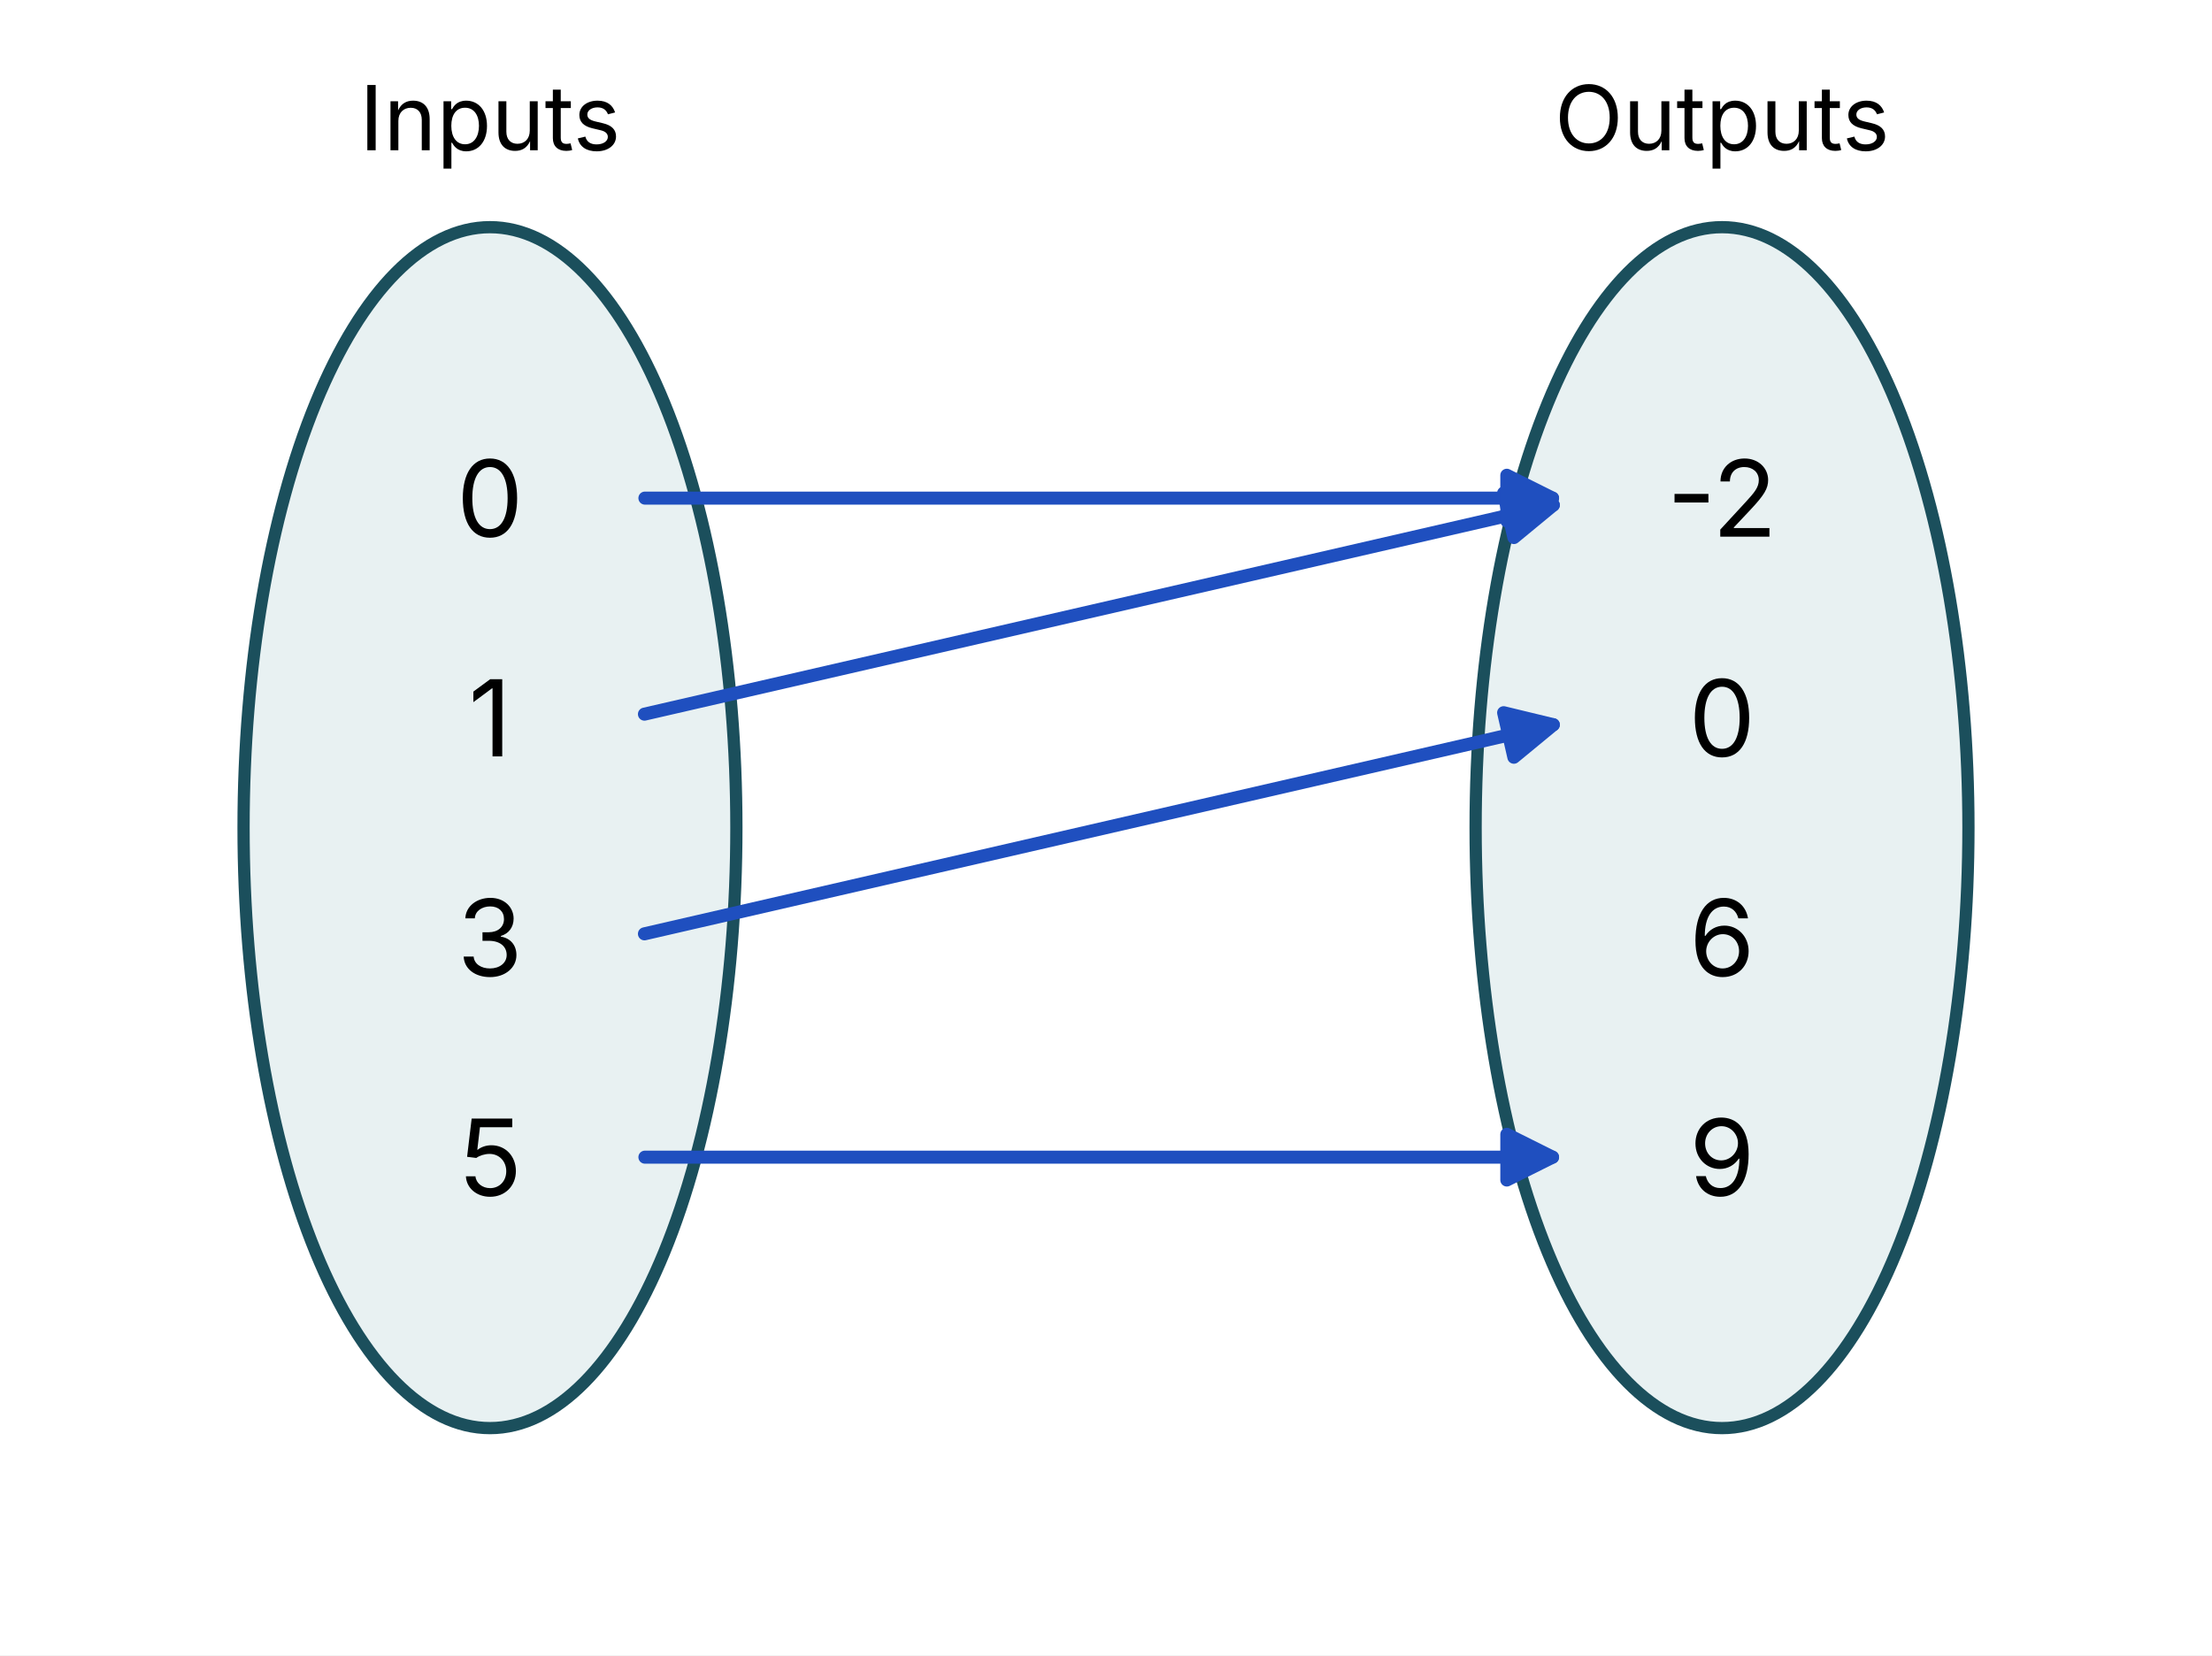
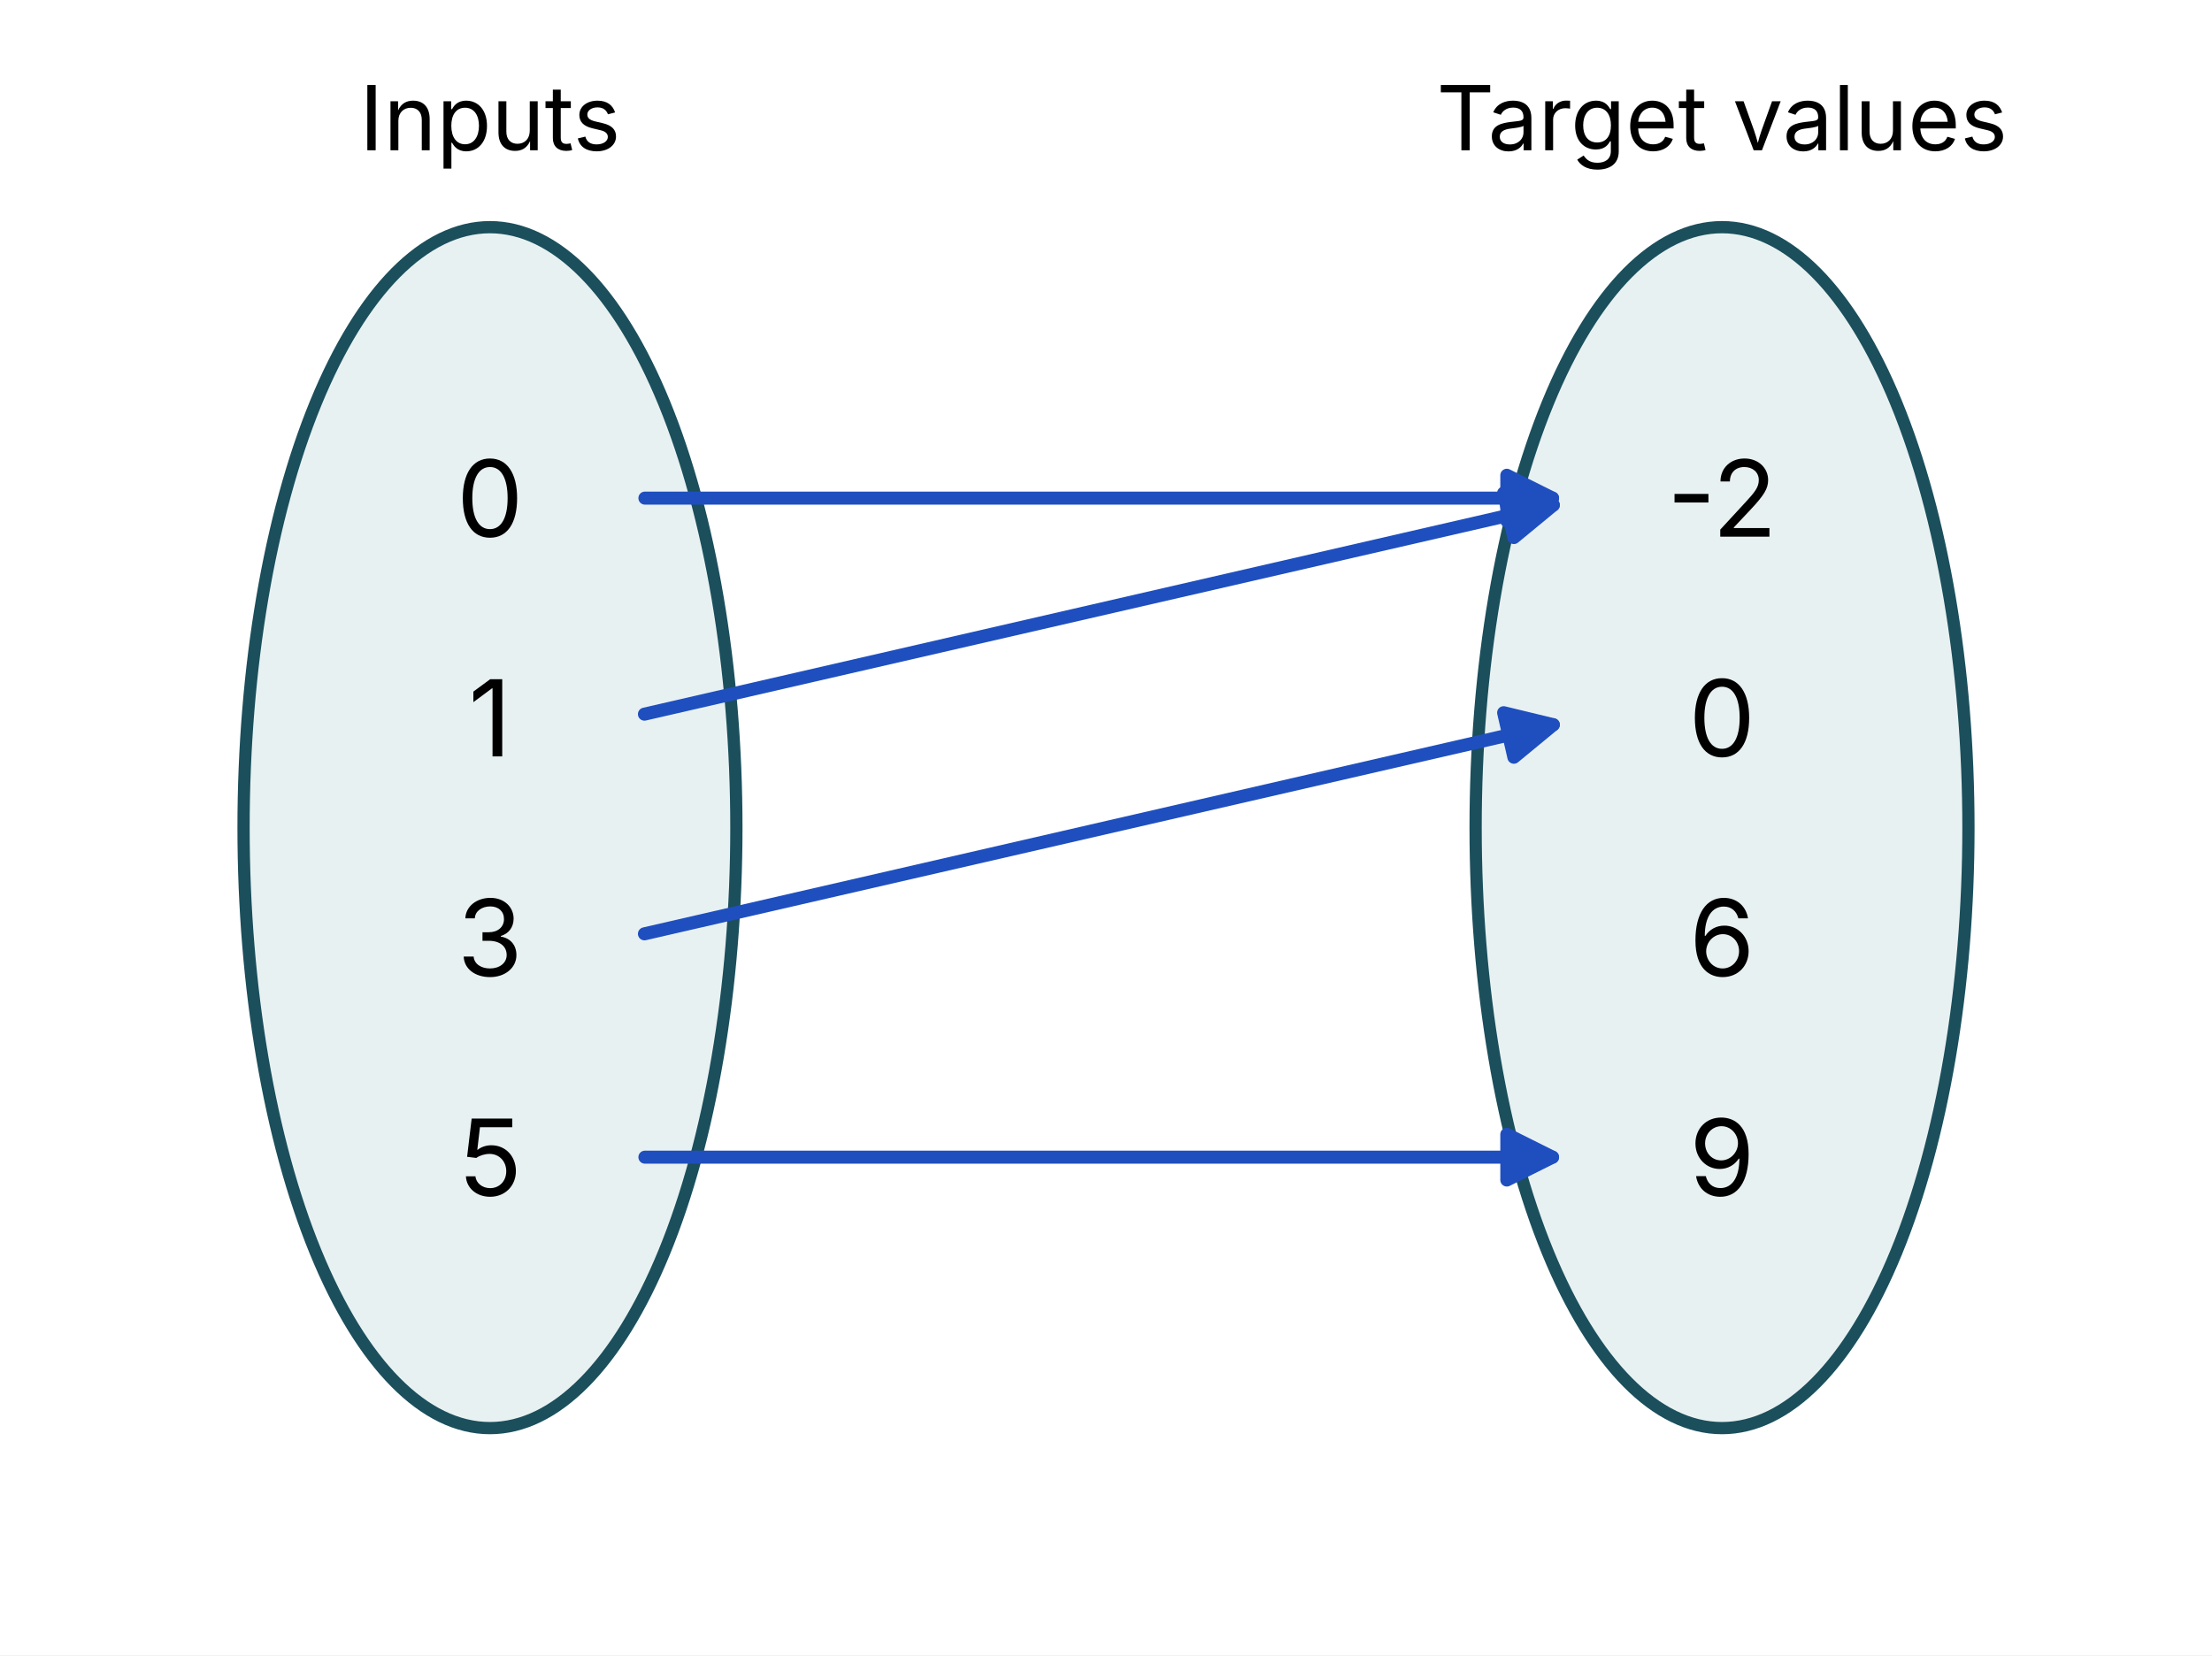
<svg xmlns="http://www.w3.org/2000/svg" xmlns:xlink="http://www.w3.org/1999/xlink" width="271.08pt" height="202.896pt" viewBox="0 0 271.08 202.896" version="1.1">
  <defs>
    <style type="text/css">*{stroke-linejoin: round; stroke-linecap: butt}</style>
  </defs>
  <g id="figure_1">
    <g id="patch_1">
      <path d="M 0 202.896  L 271.08 202.896  L 271.08 0  L 0 0  z " style="fill: #ffffff" />
    </g>
    <g id="axes_1">
      <g id="patch_2">
-         <path d="M 60.046 175.051  C 68.054 175.051 75.736 167.296 81.399 153.493  C 87.062 139.691 90.244 120.968 90.244 101.448  C 90.244 81.928 87.062 63.205 81.399 49.403  C 75.736 35.6 68.054 27.845 60.046 27.845  C 52.037 27.845 44.356 35.6 38.693 49.403  C 33.03 63.205 29.848 81.928 29.848 101.448  C 29.848 120.968 33.03 139.691 38.693 153.493  C 44.356 167.296 52.037 175.051 60.046 175.051  z " clip-path="url(#pc55f2c7601)" style="fill: #e8f1f2; stroke: #1b4f5c; stroke-width: 1.5; stroke-linejoin: miter" />
+         <path d="M 60.046 175.051  C 68.054 175.051 75.736 167.296 81.399 153.493  C 87.062 139.691 90.244 120.968 90.244 101.448  C 90.244 81.928 87.062 63.205 81.399 49.403  C 75.736 35.6 68.054 27.845 60.046 27.845  C 52.037 27.845 44.356 35.6 38.693 49.403  C 33.03 63.205 29.848 81.928 29.848 101.448  C 29.848 120.968 33.03 139.691 38.693 153.493  C 44.356 167.296 52.037 175.051 60.046 175.051  z " clip-path="url(#pc0fd3063bc)" style="fill: #e8f1f2; stroke: #1b4f5c; stroke-width: 1.5; stroke-linejoin: miter" />
      </g>
      <g id="patch_3">
-         <path d="M 211.034 175.051  C 219.043 175.051 226.724 167.296 232.387 153.493  C 238.05 139.691 241.232 120.968 241.232 101.448  C 241.232 81.928 238.05 63.205 232.387 49.403  C 226.724 35.6 219.043 27.845 211.034 27.845  C 203.026 27.845 195.344 35.6 189.681 49.403  C 184.018 63.205 180.836 81.928 180.836 101.448  C 180.836 120.968 184.018 139.691 189.681 153.493  C 195.344 167.296 203.026 175.051 211.034 175.051  z " clip-path="url(#pc55f2c7601)" style="fill: #e8f1f2; stroke: #1b4f5c; stroke-width: 1.5; stroke-linejoin: miter" />
+         <path d="M 211.034 175.051  C 219.043 175.051 226.724 167.296 232.387 153.493  C 238.05 139.691 241.232 120.968 241.232 101.448  C 241.232 81.928 238.05 63.205 232.387 49.403  C 226.724 35.6 219.043 27.845 211.034 27.845  C 203.026 27.845 195.344 35.6 189.681 49.403  C 184.018 63.205 180.836 81.928 180.836 101.448  C 180.836 120.968 184.018 139.691 189.681 153.493  C 195.344 167.296 203.026 175.051 211.034 175.051  z " clip-path="url(#pc0fd3063bc)" style="fill: #e8f1f2; stroke: #1b4f5c; stroke-width: 1.5; stroke-linejoin: miter" />
      </g>
      <g id="patch_4">
-         <path d="M 78.978 87.536  Q 135.539 74.52 190.356 61.906  " clip-path="url(#pc55f2c7601)" style="fill: none; stroke: #1f4fbf; stroke-width: 1.6; stroke-linecap: round" />
-         <path d="M 184.27 60.433  L 190.356 61.906  L 185.526 65.89  z " clip-path="url(#pc55f2c7601)" style="fill: #1f4fbf; stroke: #1f4fbf; stroke-width: 1.6; stroke-linecap: round" />
+         <path d="M 78.978 87.536  Q 135.539 74.52 190.356 61.906  " clip-path="url(#pc0fd3063bc)" style="fill: none; stroke: #1f4fbf; stroke-width: 1.6; stroke-linecap: round" />
+         <path d="M 184.27 60.433  L 190.356 61.906  L 185.526 65.89  z " clip-path="url(#pc0fd3063bc)" style="fill: #1f4fbf; stroke: #1f4fbf; stroke-width: 1.6; stroke-linecap: round" />
      </g>
      <g id="patch_5">
-         <path d="M 79.035 61.056  Q 135.543 61.056 190.262 61.056  " clip-path="url(#pc55f2c7601)" style="fill: none; stroke: #1f4fbf; stroke-width: 1.6; stroke-linecap: round" />
-         <path d="M 184.662 58.256  L 190.262 61.056  L 184.662 63.856  z " clip-path="url(#pc55f2c7601)" style="fill: #1f4fbf; stroke: #1f4fbf; stroke-width: 1.6; stroke-linecap: round" />
+         <path d="M 79.035 61.056  Q 135.543 61.056 190.262 61.056  " clip-path="url(#pc0fd3063bc)" style="fill: none; stroke: #1f4fbf; stroke-width: 1.6; stroke-linecap: round" />
+         <path d="M 184.662 58.256  L 190.262 61.056  L 184.662 63.856  z " clip-path="url(#pc0fd3063bc)" style="fill: #1f4fbf; stroke: #1f4fbf; stroke-width: 1.6; stroke-linecap: round" />
      </g>
      <g id="patch_6">
-         <path d="M 78.978 114.464  Q 135.539 101.448 190.356 88.834  " clip-path="url(#pc55f2c7601)" style="fill: none; stroke: #1f4fbf; stroke-width: 1.6; stroke-linecap: round" />
-         <path d="M 184.27 87.361  L 190.356 88.834  L 185.526 92.818  z " clip-path="url(#pc55f2c7601)" style="fill: #1f4fbf; stroke: #1f4fbf; stroke-width: 1.6; stroke-linecap: round" />
+         <path d="M 78.978 114.464  Q 135.539 101.448 190.356 88.834  " clip-path="url(#pc0fd3063bc)" style="fill: none; stroke: #1f4fbf; stroke-width: 1.6; stroke-linecap: round" />
+         <path d="M 184.27 87.361  L 190.356 88.834  L 185.526 92.818  z " clip-path="url(#pc0fd3063bc)" style="fill: #1f4fbf; stroke: #1f4fbf; stroke-width: 1.6; stroke-linecap: round" />
      </g>
      <g id="patch_7">
-         <path d="M 79.035 141.84  Q 135.543 141.84 190.262 141.84  " clip-path="url(#pc55f2c7601)" style="fill: none; stroke: #1f4fbf; stroke-width: 1.6; stroke-linecap: round" />
-         <path d="M 184.662 139.04  L 190.262 141.84  L 184.662 144.64  z " clip-path="url(#pc55f2c7601)" style="fill: #1f4fbf; stroke: #1f4fbf; stroke-width: 1.6; stroke-linecap: round" />
+         <path d="M 79.035 141.84  Q 135.543 141.84 190.262 141.84  " clip-path="url(#pc0fd3063bc)" style="fill: none; stroke: #1f4fbf; stroke-width: 1.6; stroke-linecap: round" />
+         <path d="M 184.662 139.04  L 190.262 141.84  L 184.662 144.64  z " clip-path="url(#pc0fd3063bc)" style="fill: #1f4fbf; stroke: #1f4fbf; stroke-width: 1.6; stroke-linecap: round" />
      </g>
      <g id="text_1">
        <g transform="translate(55.94479 65.785) scale(0.13 -0.13)">
          <defs>
            <path id="Inter-Regular-53f" d="M 2019 -63  C 3059 -63 3656 809 3656 2325  C 3656 3834 3050 4719 2019 4719  C 988 4719 381 3834 381 2325  C 381 806 981 -63 2019 -63  z M 2019 456  C 1338 456 953 1144 953 2325  C 953 3509 1338 4203 2019 4203  C 2700 4203 3084 3513 3084 2325  C 3084 1144 2700 456 2019 456  z " transform="scale(0.015625)" />
          </defs>
          <use xlink:href="#Inter-Regular-53f" />
        </g>
      </g>
      <g id="text_2">
        <g transform="translate(57.40221 92.713) scale(0.13 -0.13)">
          <defs>
            <path id="Inter-Regular-540" d="M 2041 4656  L 1313 4656  L 300 3909  L 300 3272  L 1425 4106  L 1456 4106  L 1456 0  L 2041 0  L 2041 4656  z " transform="scale(0.015625)" />
          </defs>
          <use xlink:href="#Inter-Regular-540" />
        </g>
      </g>
      <g id="text_3">
        <g transform="translate(56.03112 119.641) scale(0.13 -0.13)">
          <defs>
            <path id="Inter-Regular-543" d="M 1984 -63  C 2897 -63 3572 503 3572 1266  C 3572 1853 3225 2284 2631 2381  L 2631 2419  C 3106 2559 3403 2944 3403 3469  C 3403 4131 2872 4719 2003 4719  C 1184 4719 516 4216 491 3484  L 1063 3484  C 1081 3938 1516 4203 1991 4203  C 2497 4203 2822 3900 2822 3438  C 2822 2956 2447 2644 1903 2644  L 1525 2644  L 1525 2128  L 1903 2128  C 2594 2128 2984 1775 2984 1272  C 2984 788 2559 459 1975 459  C 1444 459 1025 731 991 1175  L 391 1175  C 422 438 1072 -63 1984 -63  z " transform="scale(0.015625)" />
          </defs>
          <use xlink:href="#Inter-Regular-543" />
        </g>
      </g>
      <g id="text_4">
        <g transform="translate(56.09408 146.569) scale(0.13 -0.13)">
          <defs>
            <path id="Inter-Regular-545" d="M 1956 -63  C 2853 -63 3509 594 3509 1488  C 3509 2388 2881 3047 2028 3047  C 1706 3047 1397 2934 1206 2775  L 1181 2775  L 1341 4134  L 3291 4134  L 3291 4656  L 841 4656  L 566 2350  L 1122 2281  C 1306 2422 1631 2525 1919 2525  C 2503 2525 2928 2078 2928 1478  C 2928 888 2519 459 1956 459  C 1488 459 1106 759 1069 1175  L 494 1175  C 525 463 1138 -63 1956 -63  z " transform="scale(0.015625)" />
          </defs>
          <use xlink:href="#Inter-Regular-545" />
        </g>
      </g>
      <g id="text_5">
        <g transform="translate(204.2995 65.785) scale(0.13 -0.13)">
          <defs>
            <path id="Inter-Regular-5c1" d="M 2494 2581  L 450 2581  L 450 2063  L 2494 2063  L 2494 2581  z " transform="scale(0.015625)" />
            <path id="Inter-Regular-541" d="M 481 0  L 3447 0  L 3447 522  L 1300 522  L 1300 559  L 2319 1644  C 3141 2519 3369 2916 3369 3419  C 3369 4147 2778 4719 1947 4719  C 1119 4719 494 4159 494 3334  L 1063 3334  C 1063 3859 1400 4203 1931 4203  C 2428 4203 2806 3900 2806 3413  C 2806 2984 2544 2666 2028 2106  L 481 428  L 481 0  z " transform="scale(0.015625)" />
          </defs>
          <use xlink:href="#Inter-Regular-5c1" />
          <use xlink:href="#Inter-Regular-541" transform="translate(42.625 0)" />
        </g>
      </g>
      <g id="text_6">
        <g transform="translate(206.933 92.713) scale(0.13 -0.13)">
          <use xlink:href="#Inter-Regular-53f" />
        </g>
      </g>
      <g id="text_7">
        <g transform="translate(207.0031 119.641) scale(0.13 -0.13)">
          <defs>
            <path id="Inter-Regular-547" d="M 2019 -63  C 2969 -63 3588 634 3588 1503  C 3588 2403 2925 3044 2128 3044  C 1644 3044 1231 2813 981 2425  L 944 2425  C 944 3544 1375 4194 2091 4194  C 2575 4194 2866 3888 2969 3484  L 3550 3484  C 3438 4216 2872 4719 2091 4719  C 1034 4719 381 3788 381 2150  C 381 434 1241 -63 2019 -63  z M 2019 459  C 1447 459 1028 947 1028 1497  C 1028 2041 1469 2528 2034 2528  C 2597 2528 3013 2072 3013 1503  C 3013 922 2578 459 2019 459  z " transform="scale(0.015625)" />
          </defs>
          <use xlink:href="#Inter-Regular-547" />
        </g>
      </g>
      <g id="text_8">
        <g transform="translate(207.0031 146.569) scale(0.13 -0.13)">
          <defs>
            <path id="Inter-Regular-54a" d="M 1884 -63  C 2938 -63 3588 866 3588 2513  C 3588 4225 2728 4706 1963 4719  C 1006 4734 381 4025 381 3156  C 381 2259 1044 1616 1847 1616  C 2334 1616 2744 1856 2994 2238  L 3031 2238  C 3031 1109 2594 463 1884 463  C 1394 463 1103 772 1006 1184  L 419 1184  C 528 441 1094 -63 1884 -63  z M 1934 2134  C 1372 2134 963 2588 963 3159  C 963 3734 1391 4197 1953 4197  C 2525 4197 2947 3706 2947 3172  C 2947 2625 2500 2134 1934 2134  z " transform="scale(0.015625)" />
          </defs>
          <use xlink:href="#Inter-Regular-54a" />
        </g>
      </g>
      <g id="text_9">
        <g transform="translate(44.05033 18.42) scale(0.11 -0.11)">
          <defs>
            <path id="Inter-Regular-c5" d="M 1156 4656  L 563 4656  L 563 0  L 1156 0  L 1156 4656  z " transform="scale(0.015625)" />
            <path id="Inter-Regular-307" d="M 1056 2094  C 1056 2691 1434 3031 1938 3031  C 2425 3031 2725 2709 2725 2172  L 2725 0  L 3288 0  L 3288 2219  C 3288 3103 2813 3538 2106 3538  C 1638 3538 1263 3341 1038 2847  L 1034 3494  L 494 3494  L 494 0  L 1056 0  L 1056 2094  z " transform="scale(0.015625)" />
            <path id="Inter-Regular-34d" d="M 494 -1306  L 1056 -1306  L 1056 541  L 1100 541  C 1216 347 1450 -75 2116 -75  C 2988 -75 3594 625 3594 1738  C 3594 2844 2984 3538 2113 3538  C 1431 3538 1216 3119 1100 2934  L 1038 2934  L 1038 3494  L 494 3494  L 494 -1306  z M 2031 428  C 1397 428 1050 966 1050 1744  C 1050 2516 1388 3034 2031 3034  C 2694 3034 3022 2469 3022 1744  C 3022 1009 2684 428 2031 428  z " transform="scale(0.015625)" />
            <path id="Inter-Regular-395" d="M 1678 -44  C 2138 -44 2519 144 2747 653  L 2747 0  L 3291 0  L 3291 3494  L 2725 3494  L 2725 1400  C 2725 803 2347 463 1847 463  C 1359 463 1056 784 1056 1322  L 1056 3494  L 494 3494  L 494 1275  C 494 391 972 -44 1678 -44  z " transform="scale(0.015625)" />
            <path id="Inter-Regular-37b" d="M 1869 3494  L 1150 3494  L 1150 4325  L 588 4325  L 588 3494  L 63 3494  L 63 3013  L 588 3013  L 588 863  C 588 291 944 -44 1547 -44  C 1691 -44 1850 -22 1966 19  L 1850 494  C 1756 475 1634 456 1563 456  C 1266 456 1150 594 1150 906  L 1150 3013  L 1869 3013  L 1869 3494  z " transform="scale(0.015625)" />
            <path id="Inter-Regular-369" d="M 1681 -75  C 2500 -75 3059 372 3059 984  C 3059 1463 2763 1778 2128 1928  L 1600 2053  C 1191 2150 1013 2294 1013 2553  C 1013 2844 1325 3059 1741 3059  C 2191 3059 2388 2816 2484 2566  L 2994 2697  C 2834 3188 2456 3538 1738 3538  C 994 3538 444 3119 444 2519  C 444 2028 747 1716 1381 1566  L 1963 1428  C 2306 1347 2475 1188 2475 947  C 2475 659 2163 419 1675 419  C 1256 419 972 591 872 975  L 338 847  C 463 244 963 -75 1681 -75  z " transform="scale(0.015625)" />
          </defs>
          <use xlink:href="#Inter-Regular-c5" />
          <use xlink:href="#Inter-Regular-307" transform="translate(26.85938 0)" />
          <use xlink:href="#Inter-Regular-34d" transform="translate(85.9375 0)" />
          <use xlink:href="#Inter-Regular-395" transform="translate(147.1719 0)" />
          <use xlink:href="#Inter-Regular-37b" transform="translate(206.2969 0)" />
          <use xlink:href="#Inter-Regular-369" transform="translate(238.0469 0)" />
        </g>
      </g>
      <g id="text_10">
-         <g transform="translate(190.5079 18.42) scale(0.11 -0.11)">
+         <g transform="translate(176.0472 18.42) scale(0.11 -0.11)">
          <defs>
-             <path id="Inter-Regular-142" d="M 2450 -63  C 3644 -63 4513 850 4513 2325  C 4513 3803 3644 4719 2450 4719  C 1256 4719 381 3803 381 2325  C 381 850 1256 -63 2450 -63  z M 2450 488  C 1613 488 959 1138 959 2325  C 959 3519 1613 4169 2450 4169  C 3281 4169 3934 3522 3934 2325  C 3934 1134 3281 488 2450 488  z " transform="scale(0.015625)" />
+             <path id="Inter-Regular-19c" d="M 306 4131  L 1772 4131  L 1772 0  L 2366 0  L 2366 4131  L 3825 4131  L 3825 4656  L 306 4656  L 306 4131  z " transform="scale(0.015625)" />
+             <path id="Inter-Regular-1fc" d="M 1472 -81  C 2063 -81 2391 228 2509 475  L 2547 475  L 2547 0  L 3100 0  L 3100 2303  C 3100 3394 2259 3538 1791 3538  C 1250 3538 650 3344 381 2709  L 922 2531  C 1031 2775 1303 3044 1806 3044  C 2291 3044 2538 2794 2538 2359  L 2538 2341  C 2538 2081 2263 2100 1641 2022  C 994 1941 281 1794 281 994  C 281 306 809 -81 1472 -81  z M 1569 416  C 1150 416 847 603 847 966  C 847 1363 1206 1494 1616 1547  C 1831 1575 2444 1638 2538 1747  L 2538 1263  C 2538 834 2191 416 1569 416  z " transform="scale(0.015625)" />
+             <path id="Inter-Regular-356" d="M 494 0  L 1056 0  L 1056 2188  C 1056 2659 1425 3000 1928 3000  C 2078 3000 2231 2975 2266 2969  L 2266 3534  C 2200 3538 2063 3544 1981 3544  C 1566 3544 1203 3309 1075 2956  L 1038 2956  L 1038 3494  L 494 3494  L 494 0  z " transform="scale(0.015625)" />
+             <path id="Inter-Regular-293" d="M 1909 -1381  C 2759 -1381 3431 -994 3431 -91  L 3431 3494  L 2884 3494  L 2884 2934  L 2831 2934  C 2713 3122 2488 3538 1813 3538  C 941 3538 325 2844 325 1763  C 325 666 963 56 1800 56  C 2475 56 2697 441 2816 641  L 2869 641  L 2869 -59  C 2869 -634 2466 -891 1909 -891  C 1294 -891 1075 -578 928 -375  L 472 -669  C 688 -1053 1134 -1381 1909 -1381  z M 1894 556  C 1238 556 897 1056 897 1775  C 897 2472 1228 3034 1894 3034  C 2538 3034 2875 2516 2875 1775  C 2875 1013 2528 556 1894 556  z " transform="scale(0.015625)" />
+             <path id="Inter-Regular-267" d="M 1963 -75  C 2678 -75 3200 284 3363 813  L 2819 963  C 2688 606 2378 425 1966 425  C 1347 425 922 825 894 1556  L 3419 1556  L 3419 1791  C 3419 3081 2638 3538 1897 3538  C 944 3538 325 2791 325 1719  C 325 644 950 -75 1963 -75  z M 897 2031  C 931 2566 1297 3038 1897 3038  C 2472 3038 2794 2625 2847 2031  L 897 2031  z " transform="scale(0.015625)" />
+             <path id="Inter-Regular-6eb" transform="scale(0.015625)" />
+             <path id="Inter-Regular-3d6" d="M 1503 0  L 2094 0  L 3428 3494  L 2813 3494  L 2069 1422  C 1959 1119 1878 813 1800 522  C 1719 813 1638 1119 1528 1422  L 784 3494  L 169 3494  L 1503 0  z " transform="scale(0.015625)" />
+             <path id="Inter-Regular-2e2" d="M 1056 4656  L 494 4656  L 494 0  L 1056 0  L 1056 4656  z " transform="scale(0.015625)" />
          </defs>
-           <use xlink:href="#Inter-Regular-142" />
-           <use xlink:href="#Inter-Regular-395" transform="translate(76.46875 0)" />
-           <use xlink:href="#Inter-Regular-37b" transform="translate(135.5938 0)" />
-           <use xlink:href="#Inter-Regular-34d" transform="translate(168.3125 0)" />
-           <use xlink:href="#Inter-Regular-395" transform="translate(229.5469 0)" />
-           <use xlink:href="#Inter-Regular-37b" transform="translate(288.6719 0)" />
-           <use xlink:href="#Inter-Regular-369" transform="translate(320.4219 0)" />
+           <use xlink:href="#Inter-Regular-19c" />
+           <use xlink:href="#Inter-Regular-1fc" transform="translate(57.21875 0)" />
+           <use xlink:href="#Inter-Regular-356" transform="translate(113.375 0)" />
+           <use xlink:href="#Inter-Regular-293" transform="translate(149.3594 0)" />
+           <use xlink:href="#Inter-Regular-267" transform="translate(210.6875 0)" />
+           <use xlink:href="#Inter-Regular-37b" transform="translate(268.9844 0)" />
+           <use xlink:href="#Inter-Regular-6eb" transform="translate(301.7031 0)" />
+           <use xlink:href="#Inter-Regular-3d6" transform="translate(329.8281 0)" />
+           <use xlink:href="#Inter-Regular-1fc" transform="translate(385.5469 0)" />
+           <use xlink:href="#Inter-Regular-2e2" transform="translate(441.7031 0)" />
+           <use xlink:href="#Inter-Regular-395" transform="translate(465.9219 0)" />
+           <use xlink:href="#Inter-Regular-267" transform="translate(525.0469 0)" />
+           <use xlink:href="#Inter-Regular-369" transform="translate(583.3438 0)" />
        </g>
      </g>
    </g>
  </g>
  <defs>
-     <clipPath id="pc55f2c7601">
+     <clipPath id="pc0fd3063bc">
      <rect x="7.2" y="7.2" width="256.68" height="188.496" />
    </clipPath>
  </defs>
</svg>
